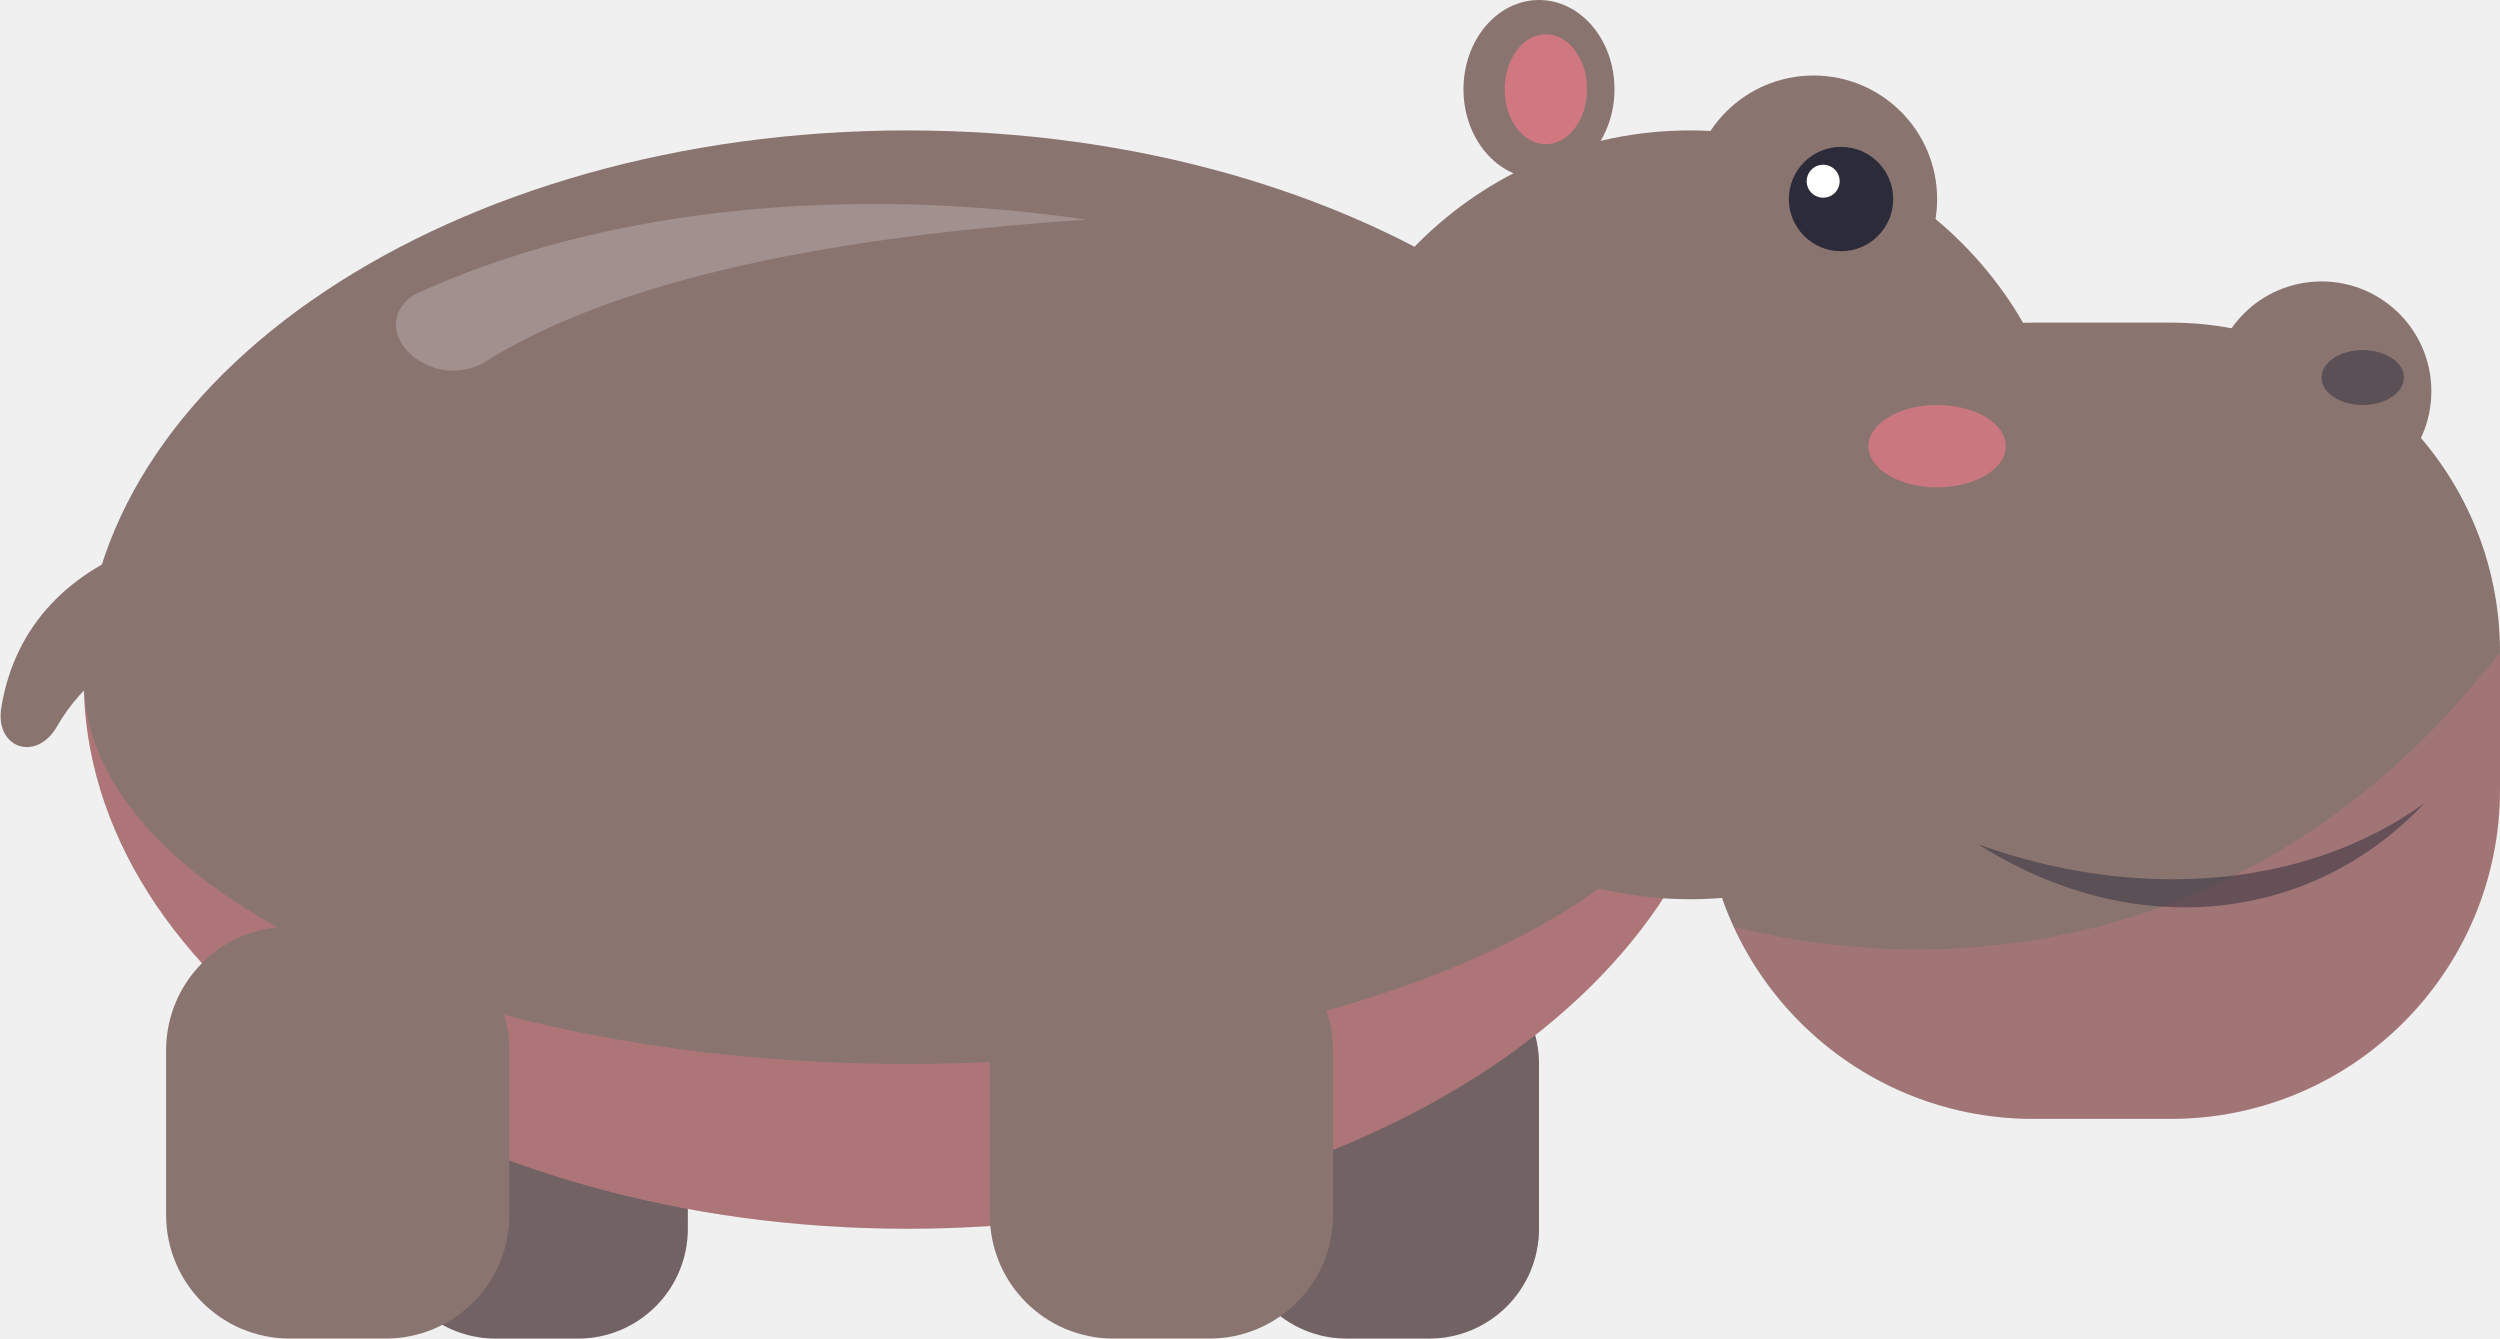
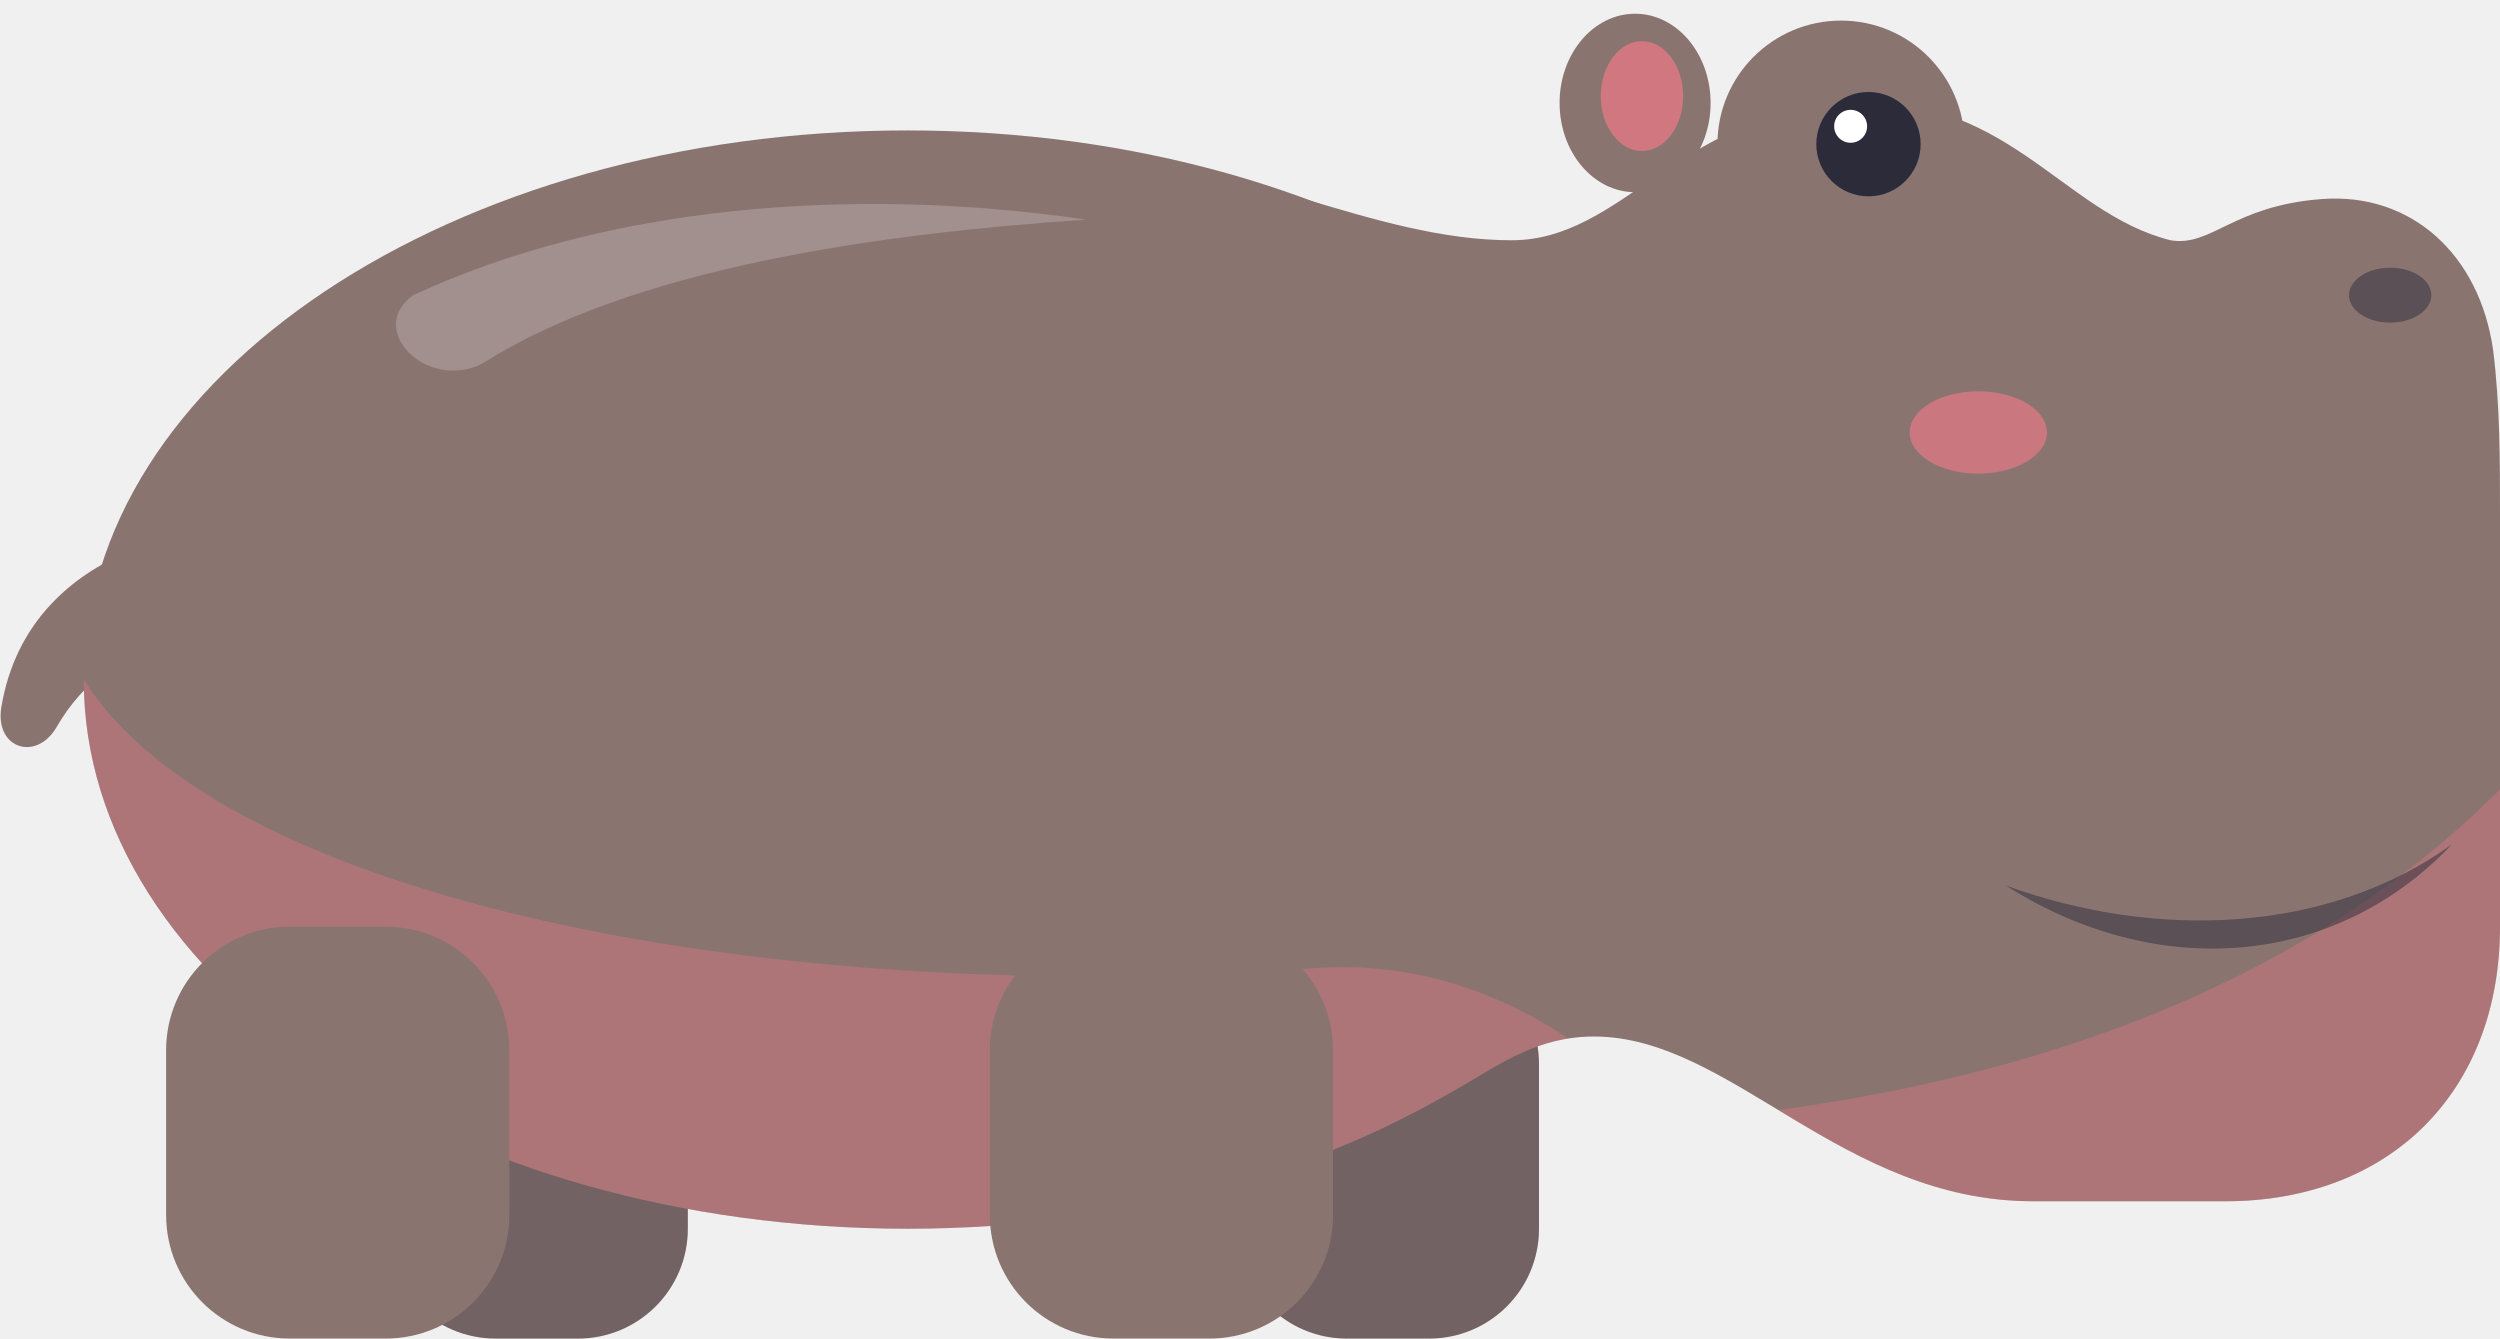
<svg xmlns="http://www.w3.org/2000/svg" viewBox="41.9 42.5 182.1 97.5">
  <g class="part-tail" style="transform-box: fill-box; transform-origin: 100% 20%">
    <path d="M53 82 C 47 84 43 88 42 94 C 41.5 97 44.5 98 46 95.5 C 48 92 51 90 55 89 Z" fill="#8a7470" />
  </g>
  <rect x="70" y="112" width="22" height="28" rx="8" fill="#8a7470" />
  <rect x="70" y="112" width="22" height="28" rx="8" fill="#2b2b3a" opacity="0.25" />
  <rect x="132" y="112" width="22" height="28" rx="8" fill="#8a7470" />
  <rect x="132" y="112" width="22" height="28" rx="8" fill="#2b2b3a" opacity="0.25" />
  <ellipse cx="108" cy="92" rx="60" ry="40" fill="#8a7470" />
-   <path d="M48 92 A60 40 0 0 0 168 92 A60 28 0 0 1 48 92 Z" fill="#ff7a8a" opacity="0.3" />
+   <g class="part-ears" style="transform-box: fill-box; transform-origin: 50% 100%">
+     <ellipse cx="161" cy="50" rx="5.5" ry="6.5" fill="#8a7470" />
+     <ellipse cx="161.5" cy="49.5" rx="3" ry="4" fill="#ff7a8a" opacity="0.6" />
+   </g>
+   <path d="M118 52.6 C 132 54.1 142 60 152 60 C 160 60 164 51 176 50 C 188 49 192 58 200 60 C 203 60.5 204.5 57.5 211 57 C 217.5 56.5 222.5 61 223.5 68 C 224 72 224 76 224 80 L 224 110 C 224 122 216 130 204 130 L 190 130 C 176 130 168 118 158 118 C 153 118 150 121 146 122.9 Z" fill="#8a7470" />
+   <circle cx="176" cy="53" r="9" fill="#8a7470" />
+   <clipPath id="hippo-skin">
+     <ellipse cx="108" cy="92" rx="60" ry="40" />
+     <path d="M118 52.6 C 132 54.1 142 60 152 60 C 160 60 164 51 176 50 C 188 49 192 58 200 60 C 203 60.5 204.5 57.5 211 57 C 217.5 56.5 222.5 61 223.5 68 C 224 72 224 76 224 80 L 224 110 C 224 122 216 130 204 130 L 190 130 C 176 130 168 118 158 118 C 153 118 150 121 146 122.9 Z" />
+   </clipPath>
+   <path d="M48 92 C 58 108 98 116 138 113 C 146 112.5 154 115.5 161 122 L 161 140 L 48 140 Z M166 124 C 186 122 208 116 224 100 L 224 140 L 166 140 Z" fill="#ff7a8a" opacity="0.3" clip-path="url(#hippo-skin)" />
  <path d="M72 64 C 86 57.5 104 56 121 58.5 C 106 59.5 88 62 77 69 C 73 71 68.5 66.5 72 64 Z" fill="#ffffff" opacity="0.2" />
  <rect x="54" y="110" width="25" height="30" rx="9" fill="#8a7470" />
  <rect x="114" y="110" width="25" height="30" rx="9" fill="#8a7470" />
-   <g class="part-ears" style="transform-box: fill-box; transform-origin: 50% 100%">
-     <ellipse cx="154" cy="49" rx="5.5" ry="6.5" fill="#8a7470" />
-     <ellipse cx="154.5" cy="49" rx="3" ry="4" fill="#ff7a8a" opacity="0.6" />
-   </g>
-   <ellipse cx="165" cy="80" rx="28" ry="28" fill="#8a7470" />
-   <circle cx="174" cy="57" r="9" fill="#8a7470" />
-   <rect x="166" y="66" width="58" height="58" rx="24" fill="#8a7470" />
-   <circle cx="211" cy="71" r="8" fill="#8a7470" />
-   <path d="M224 90 L 224 100 C 224 113.3 213.3 124 200 124 L 190 124 A24 24 0 0 1 168.2 110 C 184 114 207 112 224 90 Z" fill="#ff7a8a" opacity="0.2" />
-   <ellipse cx="214" cy="70" rx="3" ry="2" fill="#2b2b3a" opacity="0.5" />
-   <circle cx="176" cy="57" r="3.8" fill="#2b2b3a" />
-   <circle cx="174.7" cy="55.7" r="1.2" fill="#ffffff" />
-   <ellipse cx="183" cy="75" rx="5" ry="3" fill="#ff7a8a" opacity="0.55" />
-   <path d="M186 104 C 197 111 210 110 218.5 101 C 209.5 107.5 197 108 186 104 Z" fill="#2b2b3a" opacity="0.5" />
+   <ellipse cx="216" cy="64" rx="3" ry="2" fill="#2b2b3a" opacity="0.5" />
+   <circle cx="178" cy="53" r="3.8" fill="#2b2b3a" />
+   <circle cx="176.7" cy="51.7" r="1.2" fill="#ffffff" />
+   <ellipse cx="186" cy="74" rx="5" ry="3" fill="#ff7a8a" opacity="0.55" />
+   <path d="M188 107 C 199 114 212 113 220.5 104 C 211.5 110.5 199 111 188 107 Z" fill="#2b2b3a" opacity="0.5" />
</svg>
